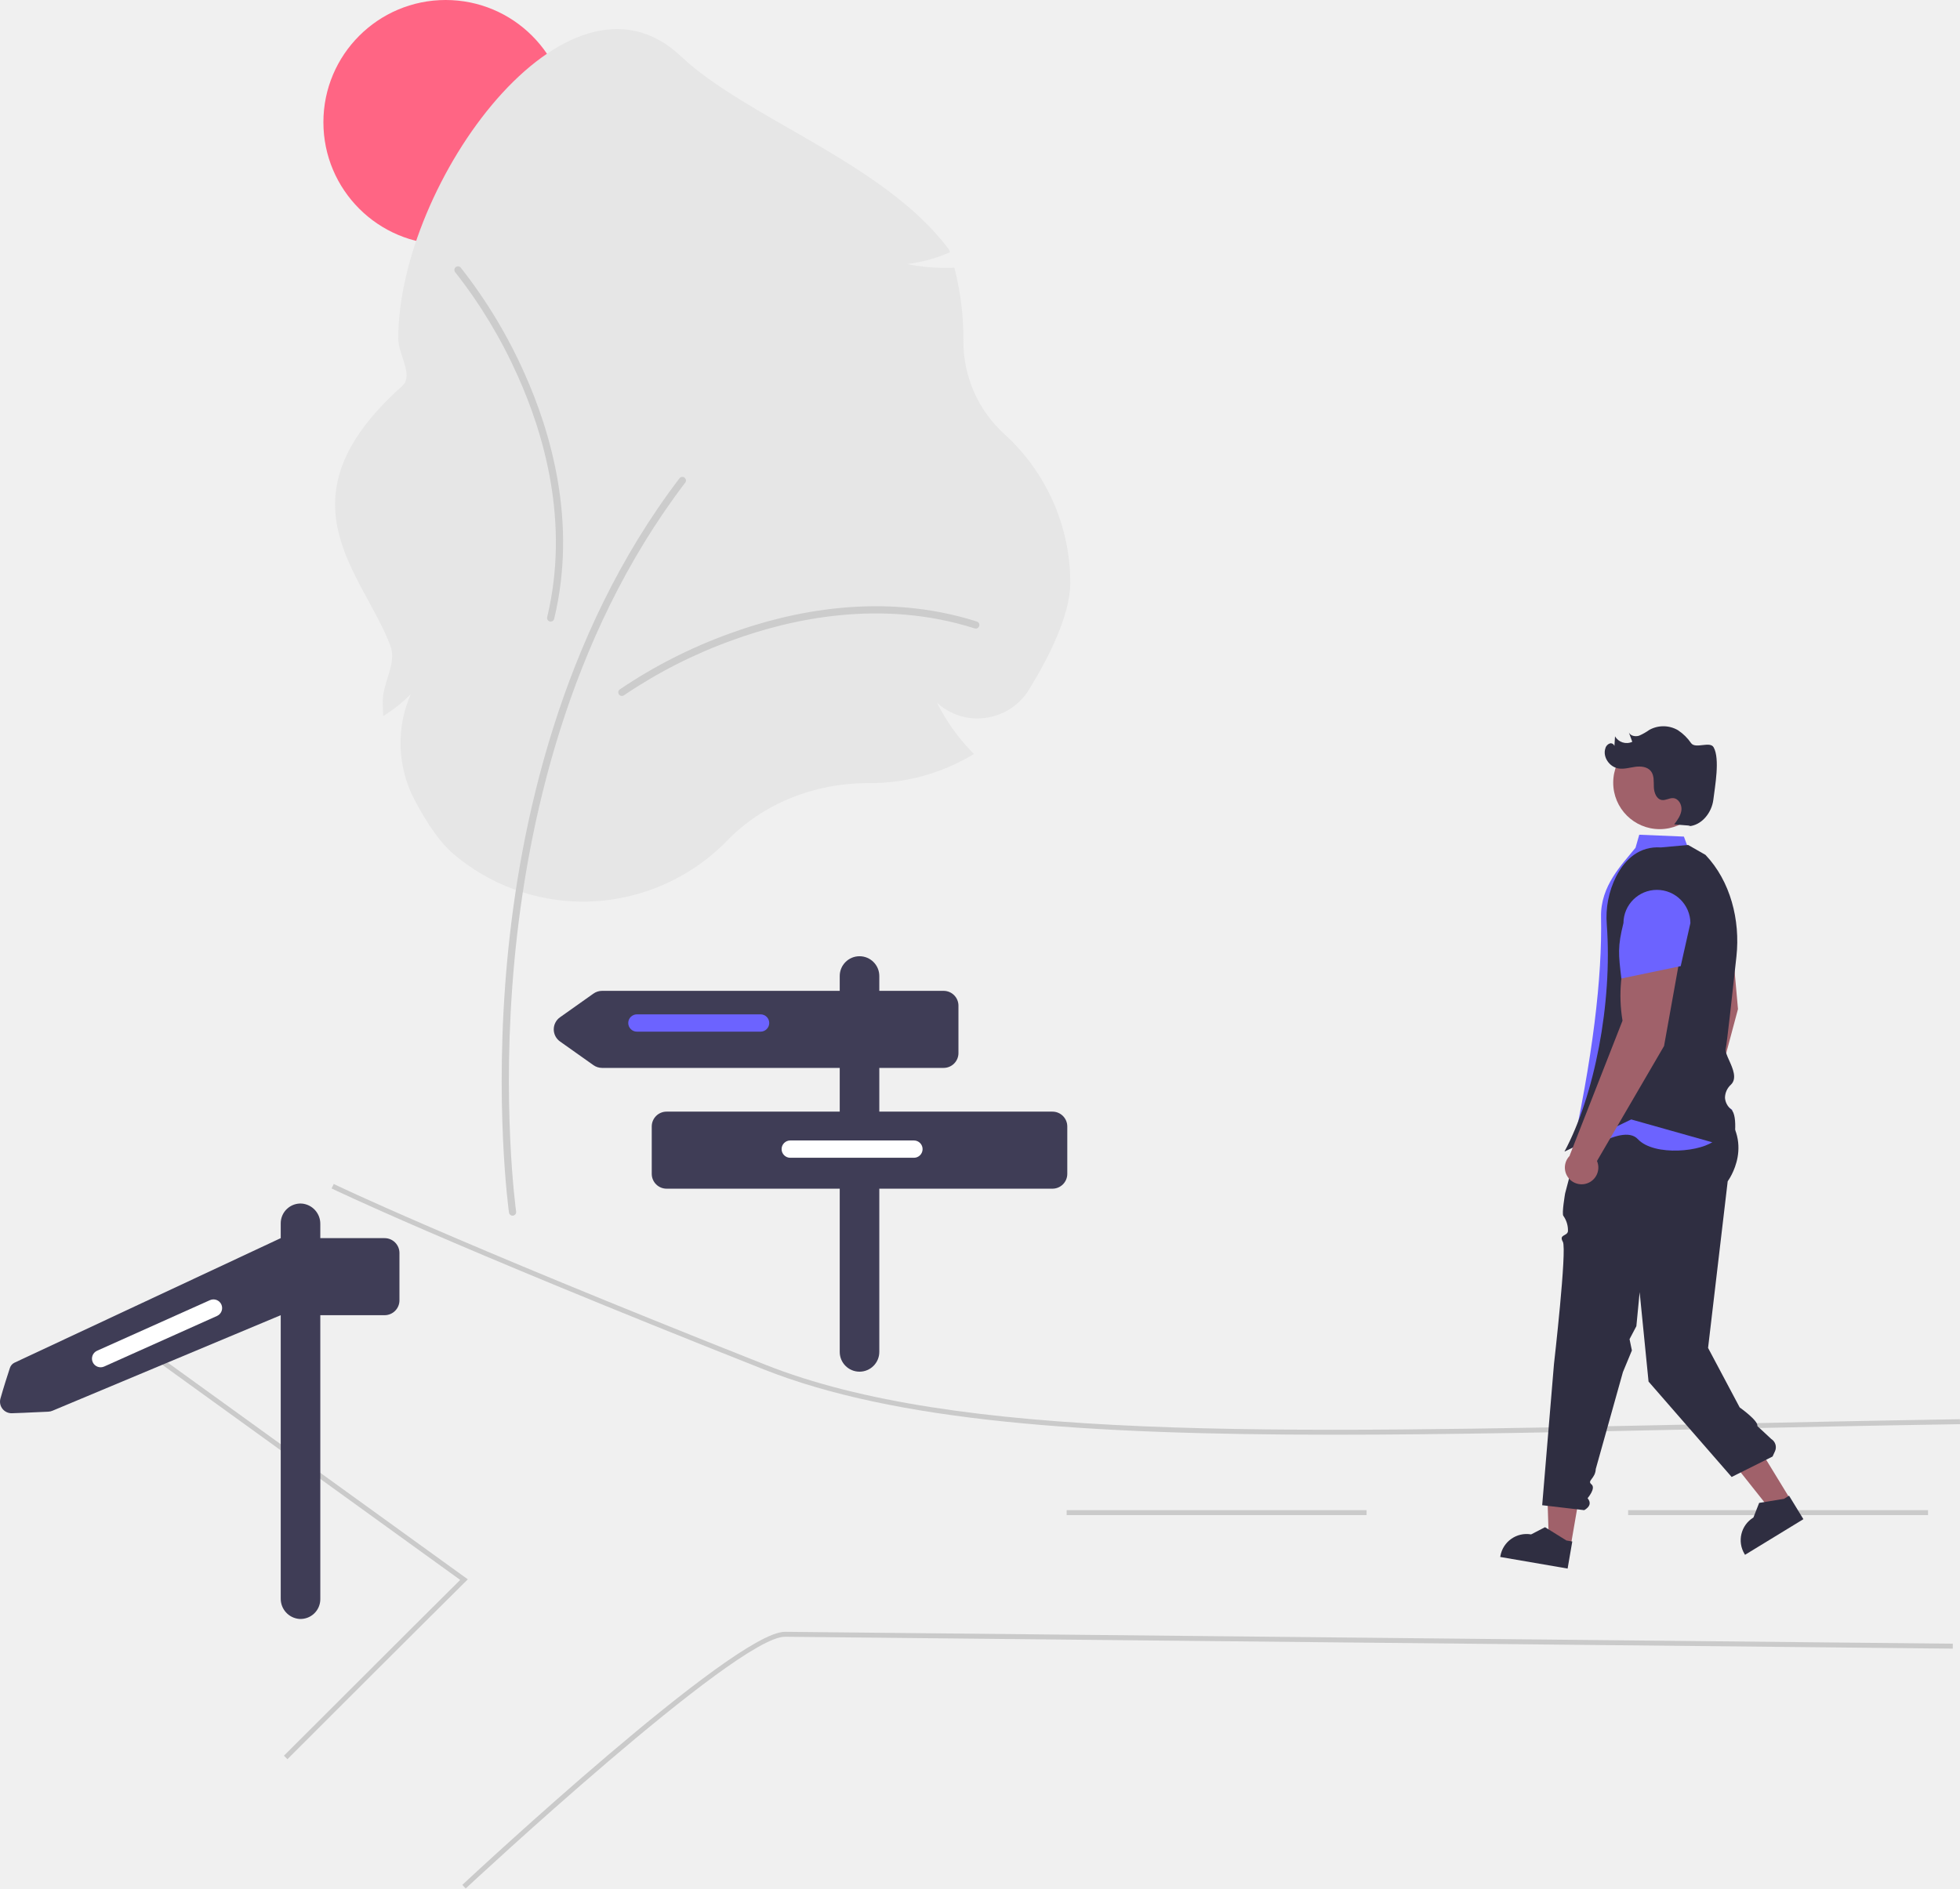
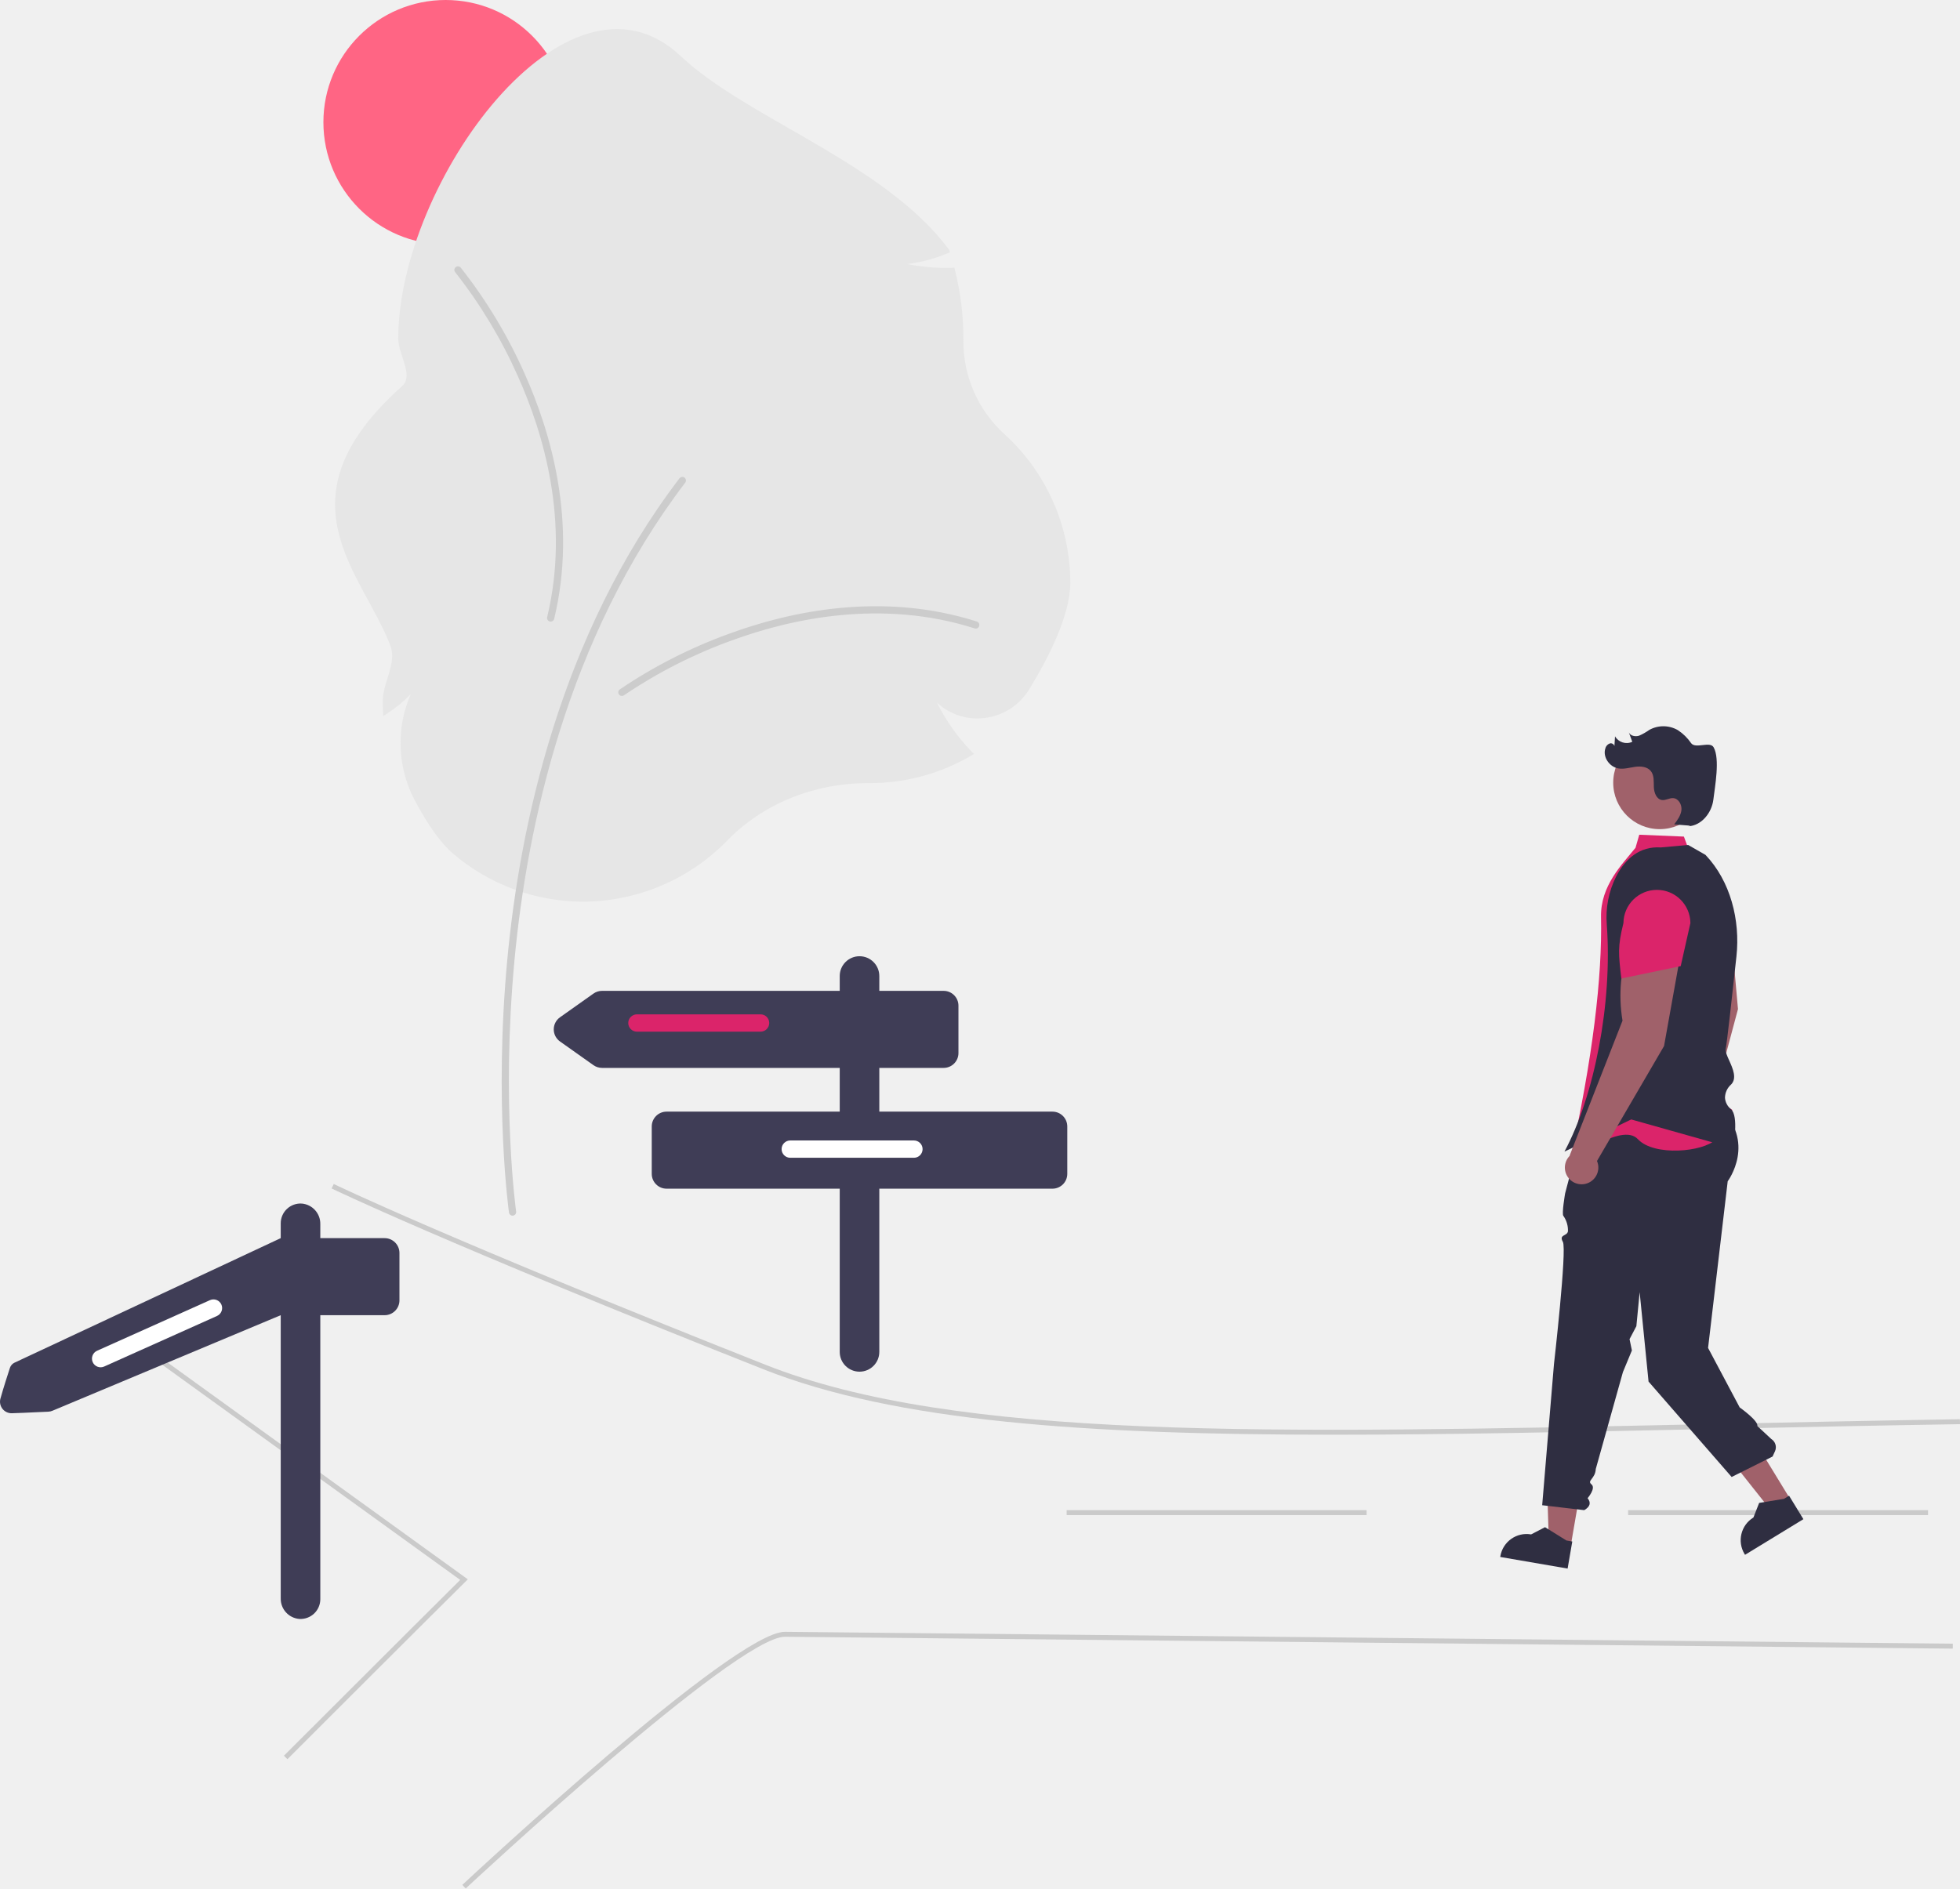
<svg xmlns="http://www.w3.org/2000/svg" data-name="Layer 1" width="792.412" height="763.679" viewBox="0 0 792.412 763.679">
  <circle cx="180.18" cy="49.432" r="49.432" fill="#ff6584" />
  <path d="M439.607,433.148a81.057,81.057,0,0,1-52.681-19.453c-4.897-4.192-10.116-11.48-15.509-21.661a49.536,49.536,0,0,1-1.571-42.765,56.842,56.842,0,0,1-9.387,7.699l-1.716,1.142-.099-2.058c-.065-1.338-.098-2.672-.098-3.965,0-7.616,5.76-15.344,3.104-22.383-11.196-29.669-46.709-59.154,4.759-105.072,4.761-4.248-1.599-12.74-1.599-19.167,0-62.982,68.432-157.46,114.243-114.221,26.74,25.239,82.452,43.168,108.464,78.274l.344,1.04-1.015.411a61.223,61.223,0,0,1-16.267,4.327,77.569,77.569,0,0,0,18.138,1.52l.944-.033.23.917a114.743,114.743,0,0,1,3.406,27.766l-.004,1.012a50.592,50.592,0,0,0,16.713,37.723,81.244,81.244,0,0,1,26.506,59.951c0,13.352-9.075,30.879-16.688,43.231A24.445,24.445,0,0,1,601.878,358.878a23.873,23.873,0,0,1-19.267-6.224A78.949,78.949,0,0,0,596.534,372.365l1.039,1.07-1.29.751a80.997,80.997,0,0,1-40.832,11.027l-.84-.002c-21.782,0-42.457,8.438-56.724,23.152A81.673,81.673,0,0,1,439.607,433.148Z" transform="translate(-203.8017 -68.52653)" fill="#e6e6e6" />
  <path d="M411.022,560.126a1.458,1.458,0,0,1-1.441-1.252c-.062-.435-6.128-44.187-.68-102.335,5.032-53.701,21.19-131.05,69.594-194.575a1.458,1.458,0,1,1,2.319,1.767c-47.986,62.977-64.014,139.758-69.011,193.08-5.417,57.81.602,101.221.664,101.652a1.459,1.459,0,0,1-1.445,1.663Z" transform="translate(-203.8017 -68.52653)" fill="#ccc" />
  <path d="M455.219,349.962a1.458,1.458,0,0,1-.858-2.637,200.92,200.92,0,0,1,44.356-22.58c24.472-8.959,61.686-17.082,99.996-4.889a1.458,1.458,0,1,1-.884,2.778c-37.526-11.942-74.065-3.954-98.11,4.849A197.619,197.619,0,0,0,456.075,349.683,1.452,1.452,0,0,1,455.219,349.962Z" transform="translate(-203.8017 -68.52653)" fill="#ccc" />
  <path d="M387.499,177.786a1.458,1.458,0,0,1,2.568-1.046,200.921,200.921,0,0,1,25.715,42.615c10.698,23.763,21.48,60.295,12.077,99.384a1.458,1.458,0,1,1-2.834-.682c9.209-38.288-1.39-74.157-11.902-97.506a197.62,197.62,0,0,0-25.286-41.933A1.452,1.452,0,0,1,387.499,177.786Z" transform="translate(-203.8017 -68.52653)" fill="#ccc" />
  <path d="M743.154,648.704c-100.268,0-177.23-5.277-230.647-26.438-130.109-51.54-174.218-72.943-174.649-73.153l.878-1.797c.43.21,44.495,21.589,174.507,73.091,77.116,30.55,203.999,27.825,379.615,24.053,32.955-.707,67.032-1.439,103.324-2.022l.031,2c-36.285.583-70.36,1.314-103.312,2.022C838.271,647.632,788.343,648.704,743.154,648.704Z" transform="translate(-203.8017 -68.52653)" fill="#cacaca" />
  <path d="M320.004,779.921l-1.414-1.414c48.58-48.58,67.301-67.153,71.267-71.083L246.711,604.024l1.171-1.621L392.942,707.186l-.84.83C391.941,708.175,375.359,724.565,320.004,779.921Z" transform="translate(-203.8017 -68.52653)" fill="#cacaca" />
  <path d="M392.082,832.205l-1.364-1.463C395.199,826.56,500.606,728.406,521.146,728.406h.065l472.096,4.808-.02,2-472.097-4.808h-.058C501.395,730.406,393.174,831.186,392.082,832.205Z" transform="translate(-203.8017 -68.52653)" fill="#cacaca" />
  <rect x="658.243" y="610.687" width="121.252" height="2" fill="#cacaca" />
  <rect x="431.243" y="610.687" width="121.252" height="2" fill="#cacaca" />
  <path d="M629.297,518.056h-70V500.372h26a6,6,0,0,0,6-6V475.214a6,6,0,0,0-6-6h-26v-6a8,8,0,0,0-16,0v6h-96.091a6,6,0,0,0-3.467,1.103l-13.527,9.579a6,6,0,0,0,0,9.793l13.527,9.579a6,6,0,0,0,3.467,1.103h96.091v17.684h-70a6,6,0,0,0-6,6v19.158a6,6,0,0,0,6,6h70v66a8,8,0,0,0,16,0v-66h70a6,6,0,0,0,6-6v-19.158A6,6,0,0,0,629.297,518.056Z" transform="translate(-203.8017 -68.52653)" fill="#3f3d56" />
-   <path d="M511.297,485.714h-50a3.5,3.5,0,0,1,0-7h50a3.5,3.5,0,0,1,0,7Z" transform="translate(-203.8017 -68.52653)" fill="#6c63ff" />
+   <path d="M511.297,485.714h-50a3.5,3.5,0,0,1,0-7h50a3.5,3.5,0,0,1,0,7Z" transform="translate(-203.8017 -68.52653)" fill="#db246a" />
  <path d="M573.297,536.714h-50a3.5,3.5,0,1,1,0-7h50a3.5,3.5,0,0,1,0,7Z" transform="translate(-203.8017 -68.52653)" fill="#fff" />
  <path d="M333.297,618.056V600.372h26a6,6,0,0,0,6-6V575.214a6,6,0,0,0-6-6h-26V563.488a8.182,8.182,0,0,0-7.467-8.257,8.001,8.001,0,0,0-8.533,7.983v6l-107.609,50.349a3.552,3.552,0,0,0-1.874,2.111c-.848,2.582-2.628,8.092-3.839,12.438a4.668,4.668,0,0,0,4.65,5.907c6.935-.213,11.498-.536,14.665-.624a4.64,4.64,0,0,0,1.77-.405l92.238-38.618v48.842l0,65.726a8.182,8.182,0,0,0,7.467,8.257,8.001,8.001,0,0,0,8.533-7.983v-97.158Z" transform="translate(-203.8017 -68.52653)" fill="#3f3d56" />
  <path d="M291.541,600.681l-45.625,20.453a3.5,3.5,0,0,1-2.863-6.388l45.625-20.453a3.5,3.5,0,0,1,2.863,6.388Z" transform="translate(-203.8017 -68.52653)" fill="#fff" />
  <path d="M902.988,437.75,882.138,439.866a61.775,61.775,0,0,0,5.418,31.258l-6.257,58.271.093-.001a6.766,6.766,0,1,0,11.157-.813l13.905-51.994Z" transform="translate(-203.8017 -68.52653)" fill="#a0616a" />
  <polygon points="635.054 625.01 626.195 623.483 625.327 596.741 640.942 590.836 635.054 625.01" fill="#a0616a" />
  <path d="M837.576,702.833,810.331,698.139l.059-.345a10.761,10.761,0,0,1,12.431-8.778l.001 0,5.627-2.918,8.635,5.375,2.378.41Z" transform="translate(-203.8017 -68.52653)" fill="#2f2e41" />
  <polygon points="723.94 606.495 716.268 611.18 694.542 583.815 705.867 576.9 723.94 606.495" fill="#a0616a" />
  <path d="M932.901,682.861l-23.595,14.409-.182-.298a10.761,10.761,0,0,1,3.575-14.792l.001-0,2.313-5.902,10.038-1.641,2.06-1.258Z" transform="translate(-203.8017 -68.52653)" fill="#2f2e41" />
  <path d="M841.886,530.899l-5.316,20.201s-1.452,8.372-.7,9.124a10.093,10.093,0,0,1,1.841,6.223c-.337,2.049-3.777,1.214-2.057,4.263s-3.596,49.449-3.596,49.449l-4.762,57.055,17,2c2.441-1.429,2.799-3.054,1.358-4.849,0,0,3.487-4.022,1.565-5.586s1.551-2.219,1.74-6.212l10.973-39.181,3.631-8.759-.949-4.569,2.759-5.246,1.326-13.76,3.597,36.161,33.598,38.582L920.437,657.524l.971-2.114a3.927,3.927,0,0,0-1.499-4.976h0l-5.612-5.22c.481-2.151-7.154-7.542-7.154-7.542l-12.783-24.062,7.937-67.397s12-16-3.897-30.478C891.887,509.805,841.886,530.899,841.886,530.899Z" transform="translate(-203.8017 -68.52653)" fill="#2f2e41" />
-   <path d="M893.046,504.359c2.818-4.189,9.586,1.827,7.33-5.692s-7.963-8.917-2.854-16.113l7.365-35.87,0,0a33.002,33.002,0,0,0-8.107-23.415l-10.602-12.134-1.593-4.304L866.539,406.079l-1.504,5.263c-5.391,6.713-14.215,15.332-13.951,28.011.508,24.397-3.297,56.861-12.668,99.094,0,0,20.959-16.365,27.548-9.275s26.442,5.163,31.403.222a29.379,29.379,0,0,0,6.767-12.031S890.228,508.547,893.046,504.359Z" transform="translate(-203.8017 -68.52653)" fill="#6c63ff" />
+   <path d="M893.046,504.359c2.818-4.189,9.586,1.827,7.33-5.692s-7.963-8.917-2.854-16.113l7.365-35.87,0,0a33.002,33.002,0,0,0-8.107-23.415l-10.602-12.134-1.593-4.304L866.539,406.079l-1.504,5.263c-5.391,6.713-14.215,15.332-13.951,28.011.508,24.397-3.297,56.861-12.668,99.094,0,0,20.959-16.365,27.548-9.275s26.442,5.163,31.403.222a29.379,29.379,0,0,0,6.767-12.031S890.228,508.547,893.046,504.359Z" transform="translate(-203.8017 -68.52653)" fill="#db246a" />
  <path d="M904.441,532.814l-41.144-11.6-27,13c12.089-22.494,19.445-59.947,17.121-91.764a36.684,36.684,0,0,1,3.836-19.595c3.712-7.144,9.517-12.192,18.043-11.641l11-1,7,4c10.129,10.611,14.113,26.442,12.537,41.028-1.74,16.098-3.905,35.653-4.342,37.4-.256,1.026.554,2.828,1.411,4.735,1.447,3.218,3.248,7.224.746,9.726a7.282,7.282,0,0,0-2.454,5.337,6.527,6.527,0,0,0,2.434,4.64c3.197,2.762.972,14.878.876,15.392Z" transform="translate(-203.8017 -68.52653)" fill="#2f2e41" />
  <path d="M883.451,453.142l-20.672-3.452a61.775,61.775,0,0,0-3.008,31.581L838.386,535.836l.09.023a6.766,6.766,0,1,0,10.977,2.155l27.11-46.494Z" transform="translate(-203.8017 -68.52653)" fill="#a0616a" />
-   <path d="M859.297,464.214l24-5,3.92-17.418a13.535,13.535,0,0,0-27.069,0C857.729,451.489,858.15,454.297,859.297,464.214Z" transform="translate(-203.8017 -68.52653)" fill="#6c63ff" />
+   <path d="M859.297,464.214l24-5,3.92-17.418a13.535,13.535,0,0,0-27.069,0C857.729,451.489,858.15,454.297,859.297,464.214Z" transform="translate(-203.8017 -68.52653)" fill="#db246a" />
  <circle cx="671.008" cy="316.499" r="18.798" fill="#a0616a" />
  <path d="M896.616,370.738c-1.463-2.618-7.282.731-9.086-1.664a19.624,19.624,0,0,0-5.358-5.274,11.705,11.705,0,0,0-11.54-.128,23.206,23.206,0,0,1-4.146,2.356c-1.518.485-3.501.118-4.158-1.334q.696,1.903,1.391,3.807a5.415,5.415,0,0,1-6.975-2.225q-.122,1.971-.245,3.941a1.571,1.571,0,0,0-1.726-1.101,2.83,2.83,0,0,0-1.925,2.013c-1.187,3.492,1.653,7.568,5.295,8.153,2.252.362,4.518-.361,6.778-.668s4.877-.051,6.305,1.728c1.402,1.747,1.131,4.237,1.212,6.476s1.06,4.925,3.28,5.224c1.524.205,2.98-.858,4.514-.767,2.191.13,3.595,2.648,3.359,4.829s-1.608,4.049-2.931,5.8q3.282.26,6.564.519l-.848.235c5.353-.262,9.483-5.457,10.123-10.777S899.23,375.416,896.616,370.738Z" transform="translate(-203.8017 -68.52653)" fill="#2f2e41" />
</svg>
